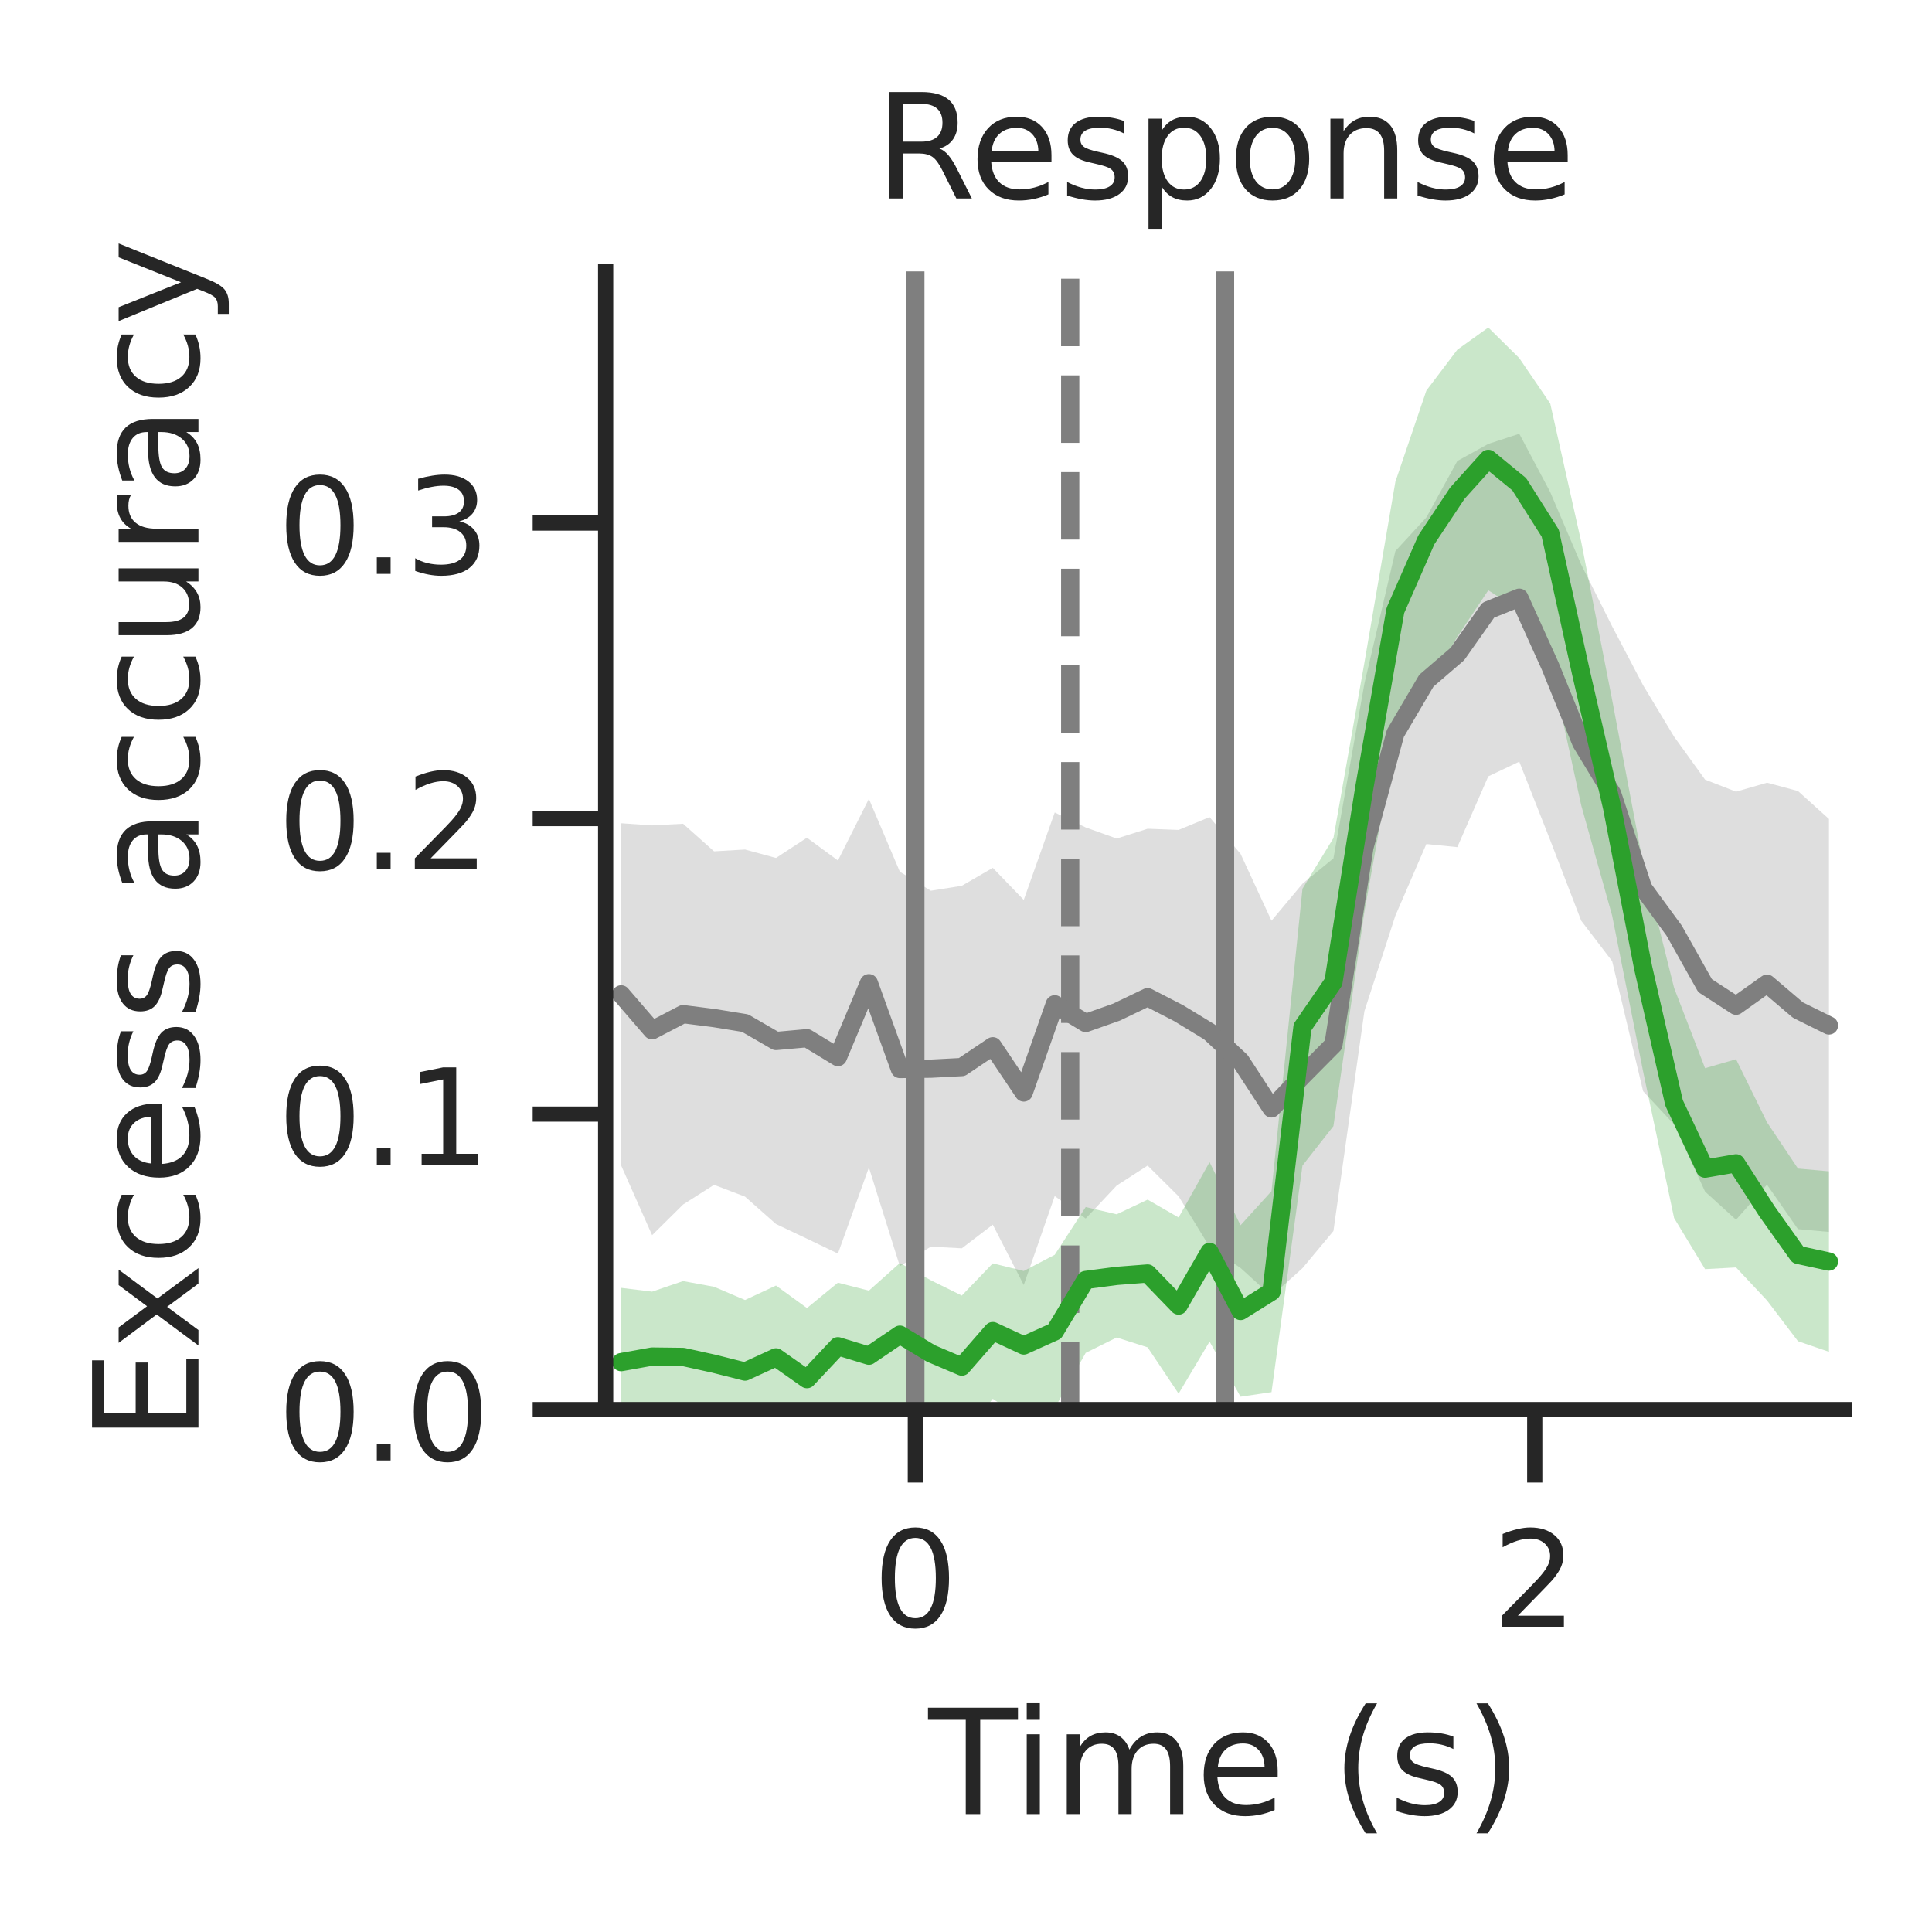
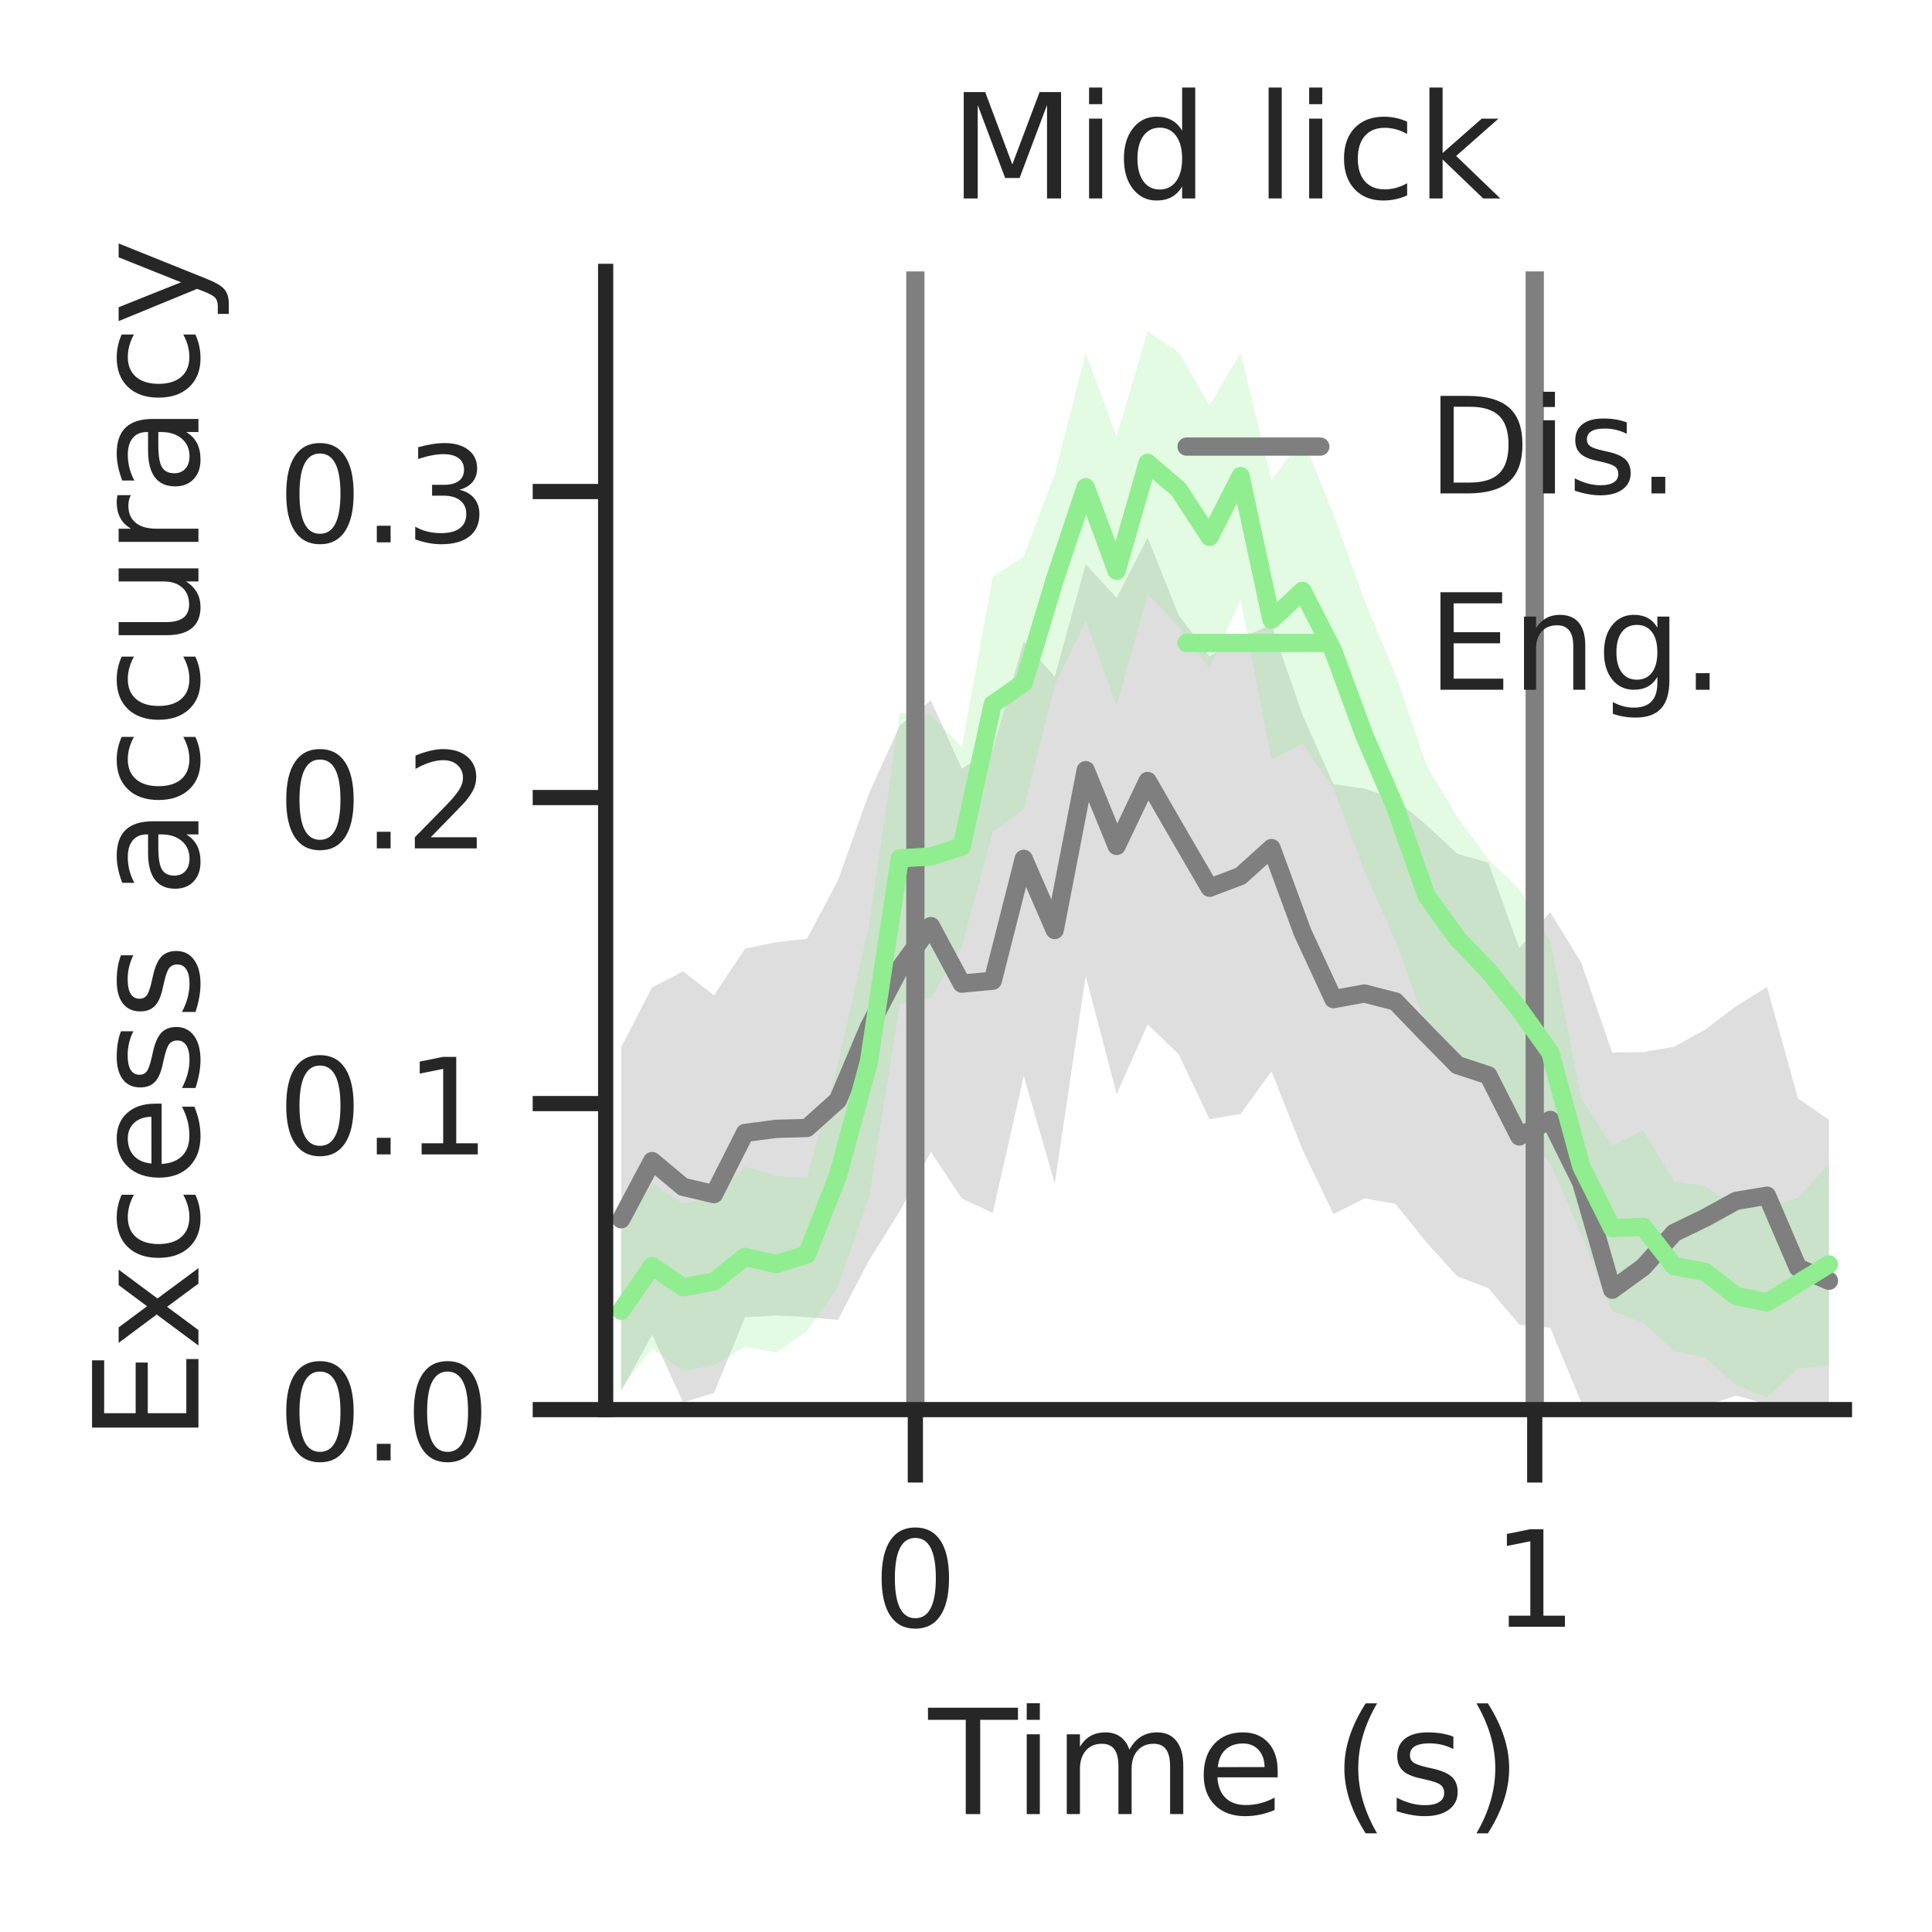
<svg xmlns="http://www.w3.org/2000/svg" xmlns:xlink="http://www.w3.org/1999/xlink" width="158.88pt" height="158.88pt" viewBox="0 0 158.88 158.88" version="1.1">
  <defs>
    <style type="text/css">*{stroke-linejoin: round; stroke-linecap: butt}</style>
  </defs>
  <g id="figure_1">
    <g id="patch_1">
      <path d="M 0 158.88  L 158.88 158.88  L 158.88 0  L 0 0  z " style="fill: #ffffff" />
    </g>
    <g id="axes_1">
      <g id="patch_2">
        <path d="M 49.807 115.92  L 151.68 115.92  L 151.68 22.318  L 49.807 22.318  z " style="fill: #ffffff" />
      </g>
      <g id="matplotlib.axis_1">
        <g id="xtick_1">
          <g id="line2d_1">
            <defs>
-               <path id="m0c5acce30c" d="M 0 0  L 0 6  " style="stroke: #262626; stroke-width: 1.25" />
-             </defs>
-             <g>
-               <use xlink:href="#m0c5acce30c" x="75.275" y="115.92" style="fill: #262626; stroke: #262626; stroke-width: 1.25" />
+               <path id="m851a37557c" d="M 0 0  L 0 6  " style="stroke: #262626; stroke-width: 1.25" />
+             </defs>
+             <g>
+               <use xlink:href="#m851a37557c" x="75.275" y="115.92" style="fill: #262626; stroke: #262626; stroke-width: 1.25" />
            </g>
          </g>
          <g id="text_1">
            <g style="fill: #262626" transform="translate(71.7759 133.7781) scale(0.11 -0.11)">
              <defs>
                <path id="DejaVuSans-30" d="M 2034 4250  Q 1547 4250 1301 3770  Q 1056 3291 1056 2328  Q 1056 1369 1301 889  Q 1547 409 2034 409  Q 2525 409 2770 889  Q 3016 1369 3016 2328  Q 3016 3291 2770 3770  Q 2525 4250 2034 4250  z M 2034 4750  Q 2819 4750 3233 4129  Q 3647 3509 3647 2328  Q 3647 1150 3233 529  Q 2819 -91 2034 -91  Q 1250 -91 836 529  Q 422 1150 422 2328  Q 422 3509 836 4129  Q 1250 4750 2034 4750  z " transform="scale(0.015625)" />
              </defs>
              <use xlink:href="#DejaVuSans-30" />
            </g>
          </g>
        </g>
        <g id="xtick_2">
          <g id="line2d_2">
            <g>
-               <use xlink:href="#m0c5acce30c" x="126.211" y="115.92" style="fill: #262626; stroke: #262626; stroke-width: 1.25" />
+               <use xlink:href="#m851a37557c" x="126.211" y="115.92" style="fill: #262626; stroke: #262626; stroke-width: 1.25" />
            </g>
          </g>
          <g id="text_2">
            <g style="fill: #262626" transform="translate(122.7121 133.7781) scale(0.11 -0.11)">
              <defs>
-                 <path id="DejaVuSans-32" d="M 1228 531  L 3431 531  L 3431 0  L 469 0  L 469 531  Q 828 903 1448 1529  Q 2069 2156 2228 2338  Q 2531 2678 2651 2914  Q 2772 3150 2772 3378  Q 2772 3750 2511 3984  Q 2250 4219 1831 4219  Q 1534 4219 1204 4116  Q 875 4013 500 3803  L 500 4441  Q 881 4594 1212 4672  Q 1544 4750 1819 4750  Q 2544 4750 2975 4387  Q 3406 4025 3406 3419  Q 3406 3131 3298 2873  Q 3191 2616 2906 2266  Q 2828 2175 2409 1742  Q 1991 1309 1228 531  z " transform="scale(0.015625)" />
-               </defs>
-               <use xlink:href="#DejaVuSans-32" />
+                 <path id="DejaVuSans-31" d="M 794 531  L 1825 531  L 1825 4091  L 703 3866  L 703 4441  L 1819 4666  L 2450 4666  L 2450 531  L 3481 531  L 3481 0  L 794 0  L 794 531  z " transform="scale(0.015625)" />
+               </defs>
+               <use xlink:href="#DejaVuSans-31" />
            </g>
          </g>
        </g>
        <g id="text_3">
          <g style="fill: #262626" transform="translate(76.34867 149.1839) scale(0.12 -0.12)">
            <defs>
              <path id="DejaVuSans-54" d="M -19 4666  L 3928 4666  L 3928 4134  L 2272 4134  L 2272 0  L 1638 0  L 1638 4134  L -19 4134  L -19 4666  z " transform="scale(0.015625)" />
              <path id="DejaVuSans-69" d="M 603 3500  L 1178 3500  L 1178 0  L 603 0  L 603 3500  z M 603 4863  L 1178 4863  L 1178 4134  L 603 4134  L 603 4863  z " transform="scale(0.015625)" />
              <path id="DejaVuSans-6d" d="M 3328 2828  Q 3544 3216 3844 3400  Q 4144 3584 4550 3584  Q 5097 3584 5394 3201  Q 5691 2819 5691 2113  L 5691 0  L 5113 0  L 5113 2094  Q 5113 2597 4934 2840  Q 4756 3084 4391 3084  Q 3944 3084 3684 2787  Q 3425 2491 3425 1978  L 3425 0  L 2847 0  L 2847 2094  Q 2847 2600 2669 2842  Q 2491 3084 2119 3084  Q 1678 3084 1418 2786  Q 1159 2488 1159 1978  L 1159 0  L 581 0  L 581 3500  L 1159 3500  L 1159 2956  Q 1356 3278 1631 3431  Q 1906 3584 2284 3584  Q 2666 3584 2933 3390  Q 3200 3197 3328 2828  z " transform="scale(0.015625)" />
              <path id="DejaVuSans-65" d="M 3597 1894  L 3597 1613  L 953 1613  Q 991 1019 1311 708  Q 1631 397 2203 397  Q 2534 397 2845 478  Q 3156 559 3463 722  L 3463 178  Q 3153 47 2828 -22  Q 2503 -91 2169 -91  Q 1331 -91 842 396  Q 353 884 353 1716  Q 353 2575 817 3079  Q 1281 3584 2069 3584  Q 2775 3584 3186 3129  Q 3597 2675 3597 1894  z M 3022 2063  Q 3016 2534 2758 2815  Q 2500 3097 2075 3097  Q 1594 3097 1305 2825  Q 1016 2553 972 2059  L 3022 2063  z " transform="scale(0.015625)" />
              <path id="DejaVuSans-20" transform="scale(0.015625)" />
              <path id="DejaVuSans-28" d="M 1984 4856  Q 1566 4138 1362 3434  Q 1159 2731 1159 2009  Q 1159 1288 1364 580  Q 1569 -128 1984 -844  L 1484 -844  Q 1016 -109 783 600  Q 550 1309 550 2009  Q 550 2706 781 3412  Q 1013 4119 1484 4856  L 1984 4856  z " transform="scale(0.015625)" />
              <path id="DejaVuSans-73" d="M 2834 3397  L 2834 2853  Q 2591 2978 2328 3040  Q 2066 3103 1784 3103  Q 1356 3103 1142 2972  Q 928 2841 928 2578  Q 928 2378 1081 2264  Q 1234 2150 1697 2047  L 1894 2003  Q 2506 1872 2764 1633  Q 3022 1394 3022 966  Q 3022 478 2636 193  Q 2250 -91 1575 -91  Q 1294 -91 989 -36  Q 684 19 347 128  L 347 722  Q 666 556 975 473  Q 1284 391 1588 391  Q 1994 391 2212 530  Q 2431 669 2431 922  Q 2431 1156 2273 1281  Q 2116 1406 1581 1522  L 1381 1569  Q 847 1681 609 1914  Q 372 2147 372 2553  Q 372 3047 722 3315  Q 1072 3584 1716 3584  Q 2034 3584 2315 3537  Q 2597 3491 2834 3397  z " transform="scale(0.015625)" />
              <path id="DejaVuSans-29" d="M 513 4856  L 1013 4856  Q 1481 4119 1714 3412  Q 1947 2706 1947 2009  Q 1947 1309 1714 600  Q 1481 -109 1013 -844  L 513 -844  Q 928 -128 1133 580  Q 1338 1288 1338 2009  Q 1338 2731 1133 3434  Q 928 4138 513 4856  z " transform="scale(0.015625)" />
            </defs>
            <use xlink:href="#DejaVuSans-54" />
            <use xlink:href="#DejaVuSans-69" transform="translate(57.95898 0)" />
            <use xlink:href="#DejaVuSans-6d" transform="translate(85.74219 0)" />
            <use xlink:href="#DejaVuSans-65" transform="translate(183.1543 0)" />
            <use xlink:href="#DejaVuSans-20" transform="translate(244.6777 0)" />
            <use xlink:href="#DejaVuSans-28" transform="translate(276.4648 0)" />
            <use xlink:href="#DejaVuSans-73" transform="translate(315.4785 0)" />
            <use xlink:href="#DejaVuSans-29" transform="translate(367.5781 0)" />
          </g>
        </g>
      </g>
      <g id="matplotlib.axis_2">
        <g id="ytick_1">
          <g id="line2d_3">
            <defs>
-               <path id="m7189554447" d="M 0 0  L -6 0  " style="stroke: #262626; stroke-width: 1.25" />
-             </defs>
-             <g>
-               <use xlink:href="#m7189554447" x="49.807" y="115.92" style="fill: #262626; stroke: #262626; stroke-width: 1.25" />
+               <path id="m9c60242f4e" d="M 0 0  L -6 0  " style="stroke: #262626; stroke-width: 1.25" />
+             </defs>
+             <g>
+               <use xlink:href="#m9c60242f4e" x="49.807" y="115.92" style="fill: #262626; stroke: #262626; stroke-width: 1.25" />
            </g>
          </g>
          <g id="text_4">
            <g style="fill: #262626" transform="translate(22.81375 120.099) scale(0.11 -0.11)">
              <defs>
                <path id="DejaVuSans-2e" d="M 684 794  L 1344 794  L 1344 0  L 684 0  L 684 794  z " transform="scale(0.015625)" />
              </defs>
              <use xlink:href="#DejaVuSans-30" />
              <use xlink:href="#DejaVuSans-2e" transform="translate(63.62305 0)" />
              <use xlink:href="#DejaVuSans-30" transform="translate(95.41016 0)" />
            </g>
          </g>
        </g>
        <g id="ytick_2">
          <g id="line2d_4">
            <g>
-               <use xlink:href="#m7189554447" x="49.807" y="91.618" style="fill: #262626; stroke: #262626; stroke-width: 1.25" />
+               <use xlink:href="#m9c60242f4e" x="49.807" y="90.754" style="fill: #262626; stroke: #262626; stroke-width: 1.25" />
            </g>
          </g>
          <g id="text_5">
-             <g style="fill: #262626" transform="translate(22.81375 95.79756) scale(0.11 -0.11)">
-               <defs>
-                 <path id="DejaVuSans-31" d="M 794 531  L 1825 531  L 1825 4091  L 703 3866  L 703 4441  L 1819 4666  L 2450 4666  L 2450 531  L 3481 531  L 3481 0  L 794 0  L 794 531  z " transform="scale(0.015625)" />
-               </defs>
+             <g style="fill: #262626" transform="translate(22.81375 94.93283) scale(0.11 -0.11)">
              <use xlink:href="#DejaVuSans-30" />
              <use xlink:href="#DejaVuSans-2e" transform="translate(63.62305 0)" />
              <use xlink:href="#DejaVuSans-31" transform="translate(95.41016 0)" />
            </g>
          </g>
        </g>
        <g id="ytick_3">
          <g id="line2d_5">
            <g>
-               <use xlink:href="#m7189554447" x="49.807" y="67.317" style="fill: #262626; stroke: #262626; stroke-width: 1.25" />
+               <use xlink:href="#m9c60242f4e" x="49.807" y="65.588" style="fill: #262626; stroke: #262626; stroke-width: 1.25" />
            </g>
          </g>
          <g id="text_6">
-             <g style="fill: #262626" transform="translate(22.81375 71.49614) scale(0.11 -0.11)">
+             <g style="fill: #262626" transform="translate(22.81375 69.76669) scale(0.11 -0.11)">
+               <defs>
+                 <path id="DejaVuSans-32" d="M 1228 531  L 3431 531  L 3431 0  L 469 0  L 469 531  Q 828 903 1448 1529  Q 2069 2156 2228 2338  Q 2531 2678 2651 2914  Q 2772 3150 2772 3378  Q 2772 3750 2511 3984  Q 2250 4219 1831 4219  Q 1534 4219 1204 4116  Q 875 4013 500 3803  L 500 4441  Q 881 4594 1212 4672  Q 1544 4750 1819 4750  Q 2544 4750 2975 4387  Q 3406 4025 3406 3419  Q 3406 3131 3298 2873  Q 3191 2616 2906 2266  Q 2828 2175 2409 1742  Q 1991 1309 1228 531  z " transform="scale(0.015625)" />
+               </defs>
              <use xlink:href="#DejaVuSans-30" />
              <use xlink:href="#DejaVuSans-2e" transform="translate(63.62305 0)" />
              <use xlink:href="#DejaVuSans-32" transform="translate(95.41016 0)" />
            </g>
          </g>
        </g>
        <g id="ytick_4">
          <g id="line2d_6">
            <g>
-               <use xlink:href="#m7189554447" x="49.807" y="43.016" style="fill: #262626; stroke: #262626; stroke-width: 1.25" />
+               <use xlink:href="#m9c60242f4e" x="49.807" y="40.421" style="fill: #262626; stroke: #262626; stroke-width: 1.25" />
            </g>
          </g>
          <g id="text_7">
-             <g style="fill: #262626" transform="translate(22.81375 47.19472) scale(0.11 -0.11)">
+             <g style="fill: #262626" transform="translate(22.81375 44.60056) scale(0.11 -0.11)">
              <defs>
                <path id="DejaVuSans-33" d="M 2597 2516  Q 3050 2419 3304 2112  Q 3559 1806 3559 1356  Q 3559 666 3084 287  Q 2609 -91 1734 -91  Q 1441 -91 1130 -33  Q 819 25 488 141  L 488 750  Q 750 597 1062 519  Q 1375 441 1716 441  Q 2309 441 2620 675  Q 2931 909 2931 1356  Q 2931 1769 2642 2001  Q 2353 2234 1838 2234  L 1294 2234  L 1294 2753  L 1863 2753  Q 2328 2753 2575 2939  Q 2822 3125 2822 3475  Q 2822 3834 2567 4026  Q 2313 4219 1838 4219  Q 1578 4219 1281 4162  Q 984 4106 628 3988  L 628 4550  Q 988 4650 1302 4700  Q 1616 4750 1894 4750  Q 2613 4750 3031 4423  Q 3450 4097 3450 3541  Q 3450 3153 3228 2886  Q 3006 2619 2597 2516  z " transform="scale(0.015625)" />
              </defs>
              <use xlink:href="#DejaVuSans-30" />
              <use xlink:href="#DejaVuSans-2e" transform="translate(63.62305 0)" />
              <use xlink:href="#DejaVuSans-33" transform="translate(95.41016 0)" />
            </g>
          </g>
        </g>
        <g id="text_8">
          <g style="fill: #262626" transform="translate(16.31812 118.5768) rotate(-90) scale(0.12 -0.12)">
            <defs>
              <path id="DejaVuSans-45" d="M 628 4666  L 3578 4666  L 3578 4134  L 1259 4134  L 1259 2753  L 3481 2753  L 3481 2222  L 1259 2222  L 1259 531  L 3634 531  L 3634 0  L 628 0  L 628 4666  z " transform="scale(0.015625)" />
              <path id="DejaVuSans-78" d="M 3513 3500  L 2247 1797  L 3578 0  L 2900 0  L 1881 1375  L 863 0  L 184 0  L 1544 1831  L 300 3500  L 978 3500  L 1906 2253  L 2834 3500  L 3513 3500  z " transform="scale(0.015625)" />
              <path id="DejaVuSans-63" d="M 3122 3366  L 3122 2828  Q 2878 2963 2633 3030  Q 2388 3097 2138 3097  Q 1578 3097 1268 2742  Q 959 2388 959 1747  Q 959 1106 1268 751  Q 1578 397 2138 397  Q 2388 397 2633 464  Q 2878 531 3122 666  L 3122 134  Q 2881 22 2623 -34  Q 2366 -91 2075 -91  Q 1284 -91 818 406  Q 353 903 353 1747  Q 353 2603 823 3093  Q 1294 3584 2113 3584  Q 2378 3584 2631 3529  Q 2884 3475 3122 3366  z " transform="scale(0.015625)" />
              <path id="DejaVuSans-61" d="M 2194 1759  Q 1497 1759 1228 1600  Q 959 1441 959 1056  Q 959 750 1161 570  Q 1363 391 1709 391  Q 2188 391 2477 730  Q 2766 1069 2766 1631  L 2766 1759  L 2194 1759  z M 3341 1997  L 3341 0  L 2766 0  L 2766 531  Q 2569 213 2275 61  Q 1981 -91 1556 -91  Q 1019 -91 701 211  Q 384 513 384 1019  Q 384 1609 779 1909  Q 1175 2209 1959 2209  L 2766 2209  L 2766 2266  Q 2766 2663 2505 2880  Q 2244 3097 1772 3097  Q 1472 3097 1187 3025  Q 903 2953 641 2809  L 641 3341  Q 956 3463 1253 3523  Q 1550 3584 1831 3584  Q 2591 3584 2966 3190  Q 3341 2797 3341 1997  z " transform="scale(0.015625)" />
              <path id="DejaVuSans-75" d="M 544 1381  L 544 3500  L 1119 3500  L 1119 1403  Q 1119 906 1312 657  Q 1506 409 1894 409  Q 2359 409 2629 706  Q 2900 1003 2900 1516  L 2900 3500  L 3475 3500  L 3475 0  L 2900 0  L 2900 538  Q 2691 219 2414 64  Q 2138 -91 1772 -91  Q 1169 -91 856 284  Q 544 659 544 1381  z M 1991 3584  L 1991 3584  z " transform="scale(0.015625)" />
              <path id="DejaVuSans-72" d="M 2631 2963  Q 2534 3019 2420 3045  Q 2306 3072 2169 3072  Q 1681 3072 1420 2755  Q 1159 2438 1159 1844  L 1159 0  L 581 0  L 581 3500  L 1159 3500  L 1159 2956  Q 1341 3275 1631 3429  Q 1922 3584 2338 3584  Q 2397 3584 2469 3576  Q 2541 3569 2628 3553  L 2631 2963  z " transform="scale(0.015625)" />
              <path id="DejaVuSans-79" d="M 2059 -325  Q 1816 -950 1584 -1140  Q 1353 -1331 966 -1331  L 506 -1331  L 506 -850  L 844 -850  Q 1081 -850 1212 -737  Q 1344 -625 1503 -206  L 1606 56  L 191 3500  L 800 3500  L 1894 763  L 2988 3500  L 3597 3500  L 2059 -325  z " transform="scale(0.015625)" />
            </defs>
            <use xlink:href="#DejaVuSans-45" />
            <use xlink:href="#DejaVuSans-78" transform="translate(63.18359 0)" />
            <use xlink:href="#DejaVuSans-63" transform="translate(120.6133 0)" />
            <use xlink:href="#DejaVuSans-65" transform="translate(175.5938 0)" />
            <use xlink:href="#DejaVuSans-73" transform="translate(237.1172 0)" />
            <use xlink:href="#DejaVuSans-73" transform="translate(289.2168 0)" />
            <use xlink:href="#DejaVuSans-20" transform="translate(341.3164 0)" />
            <use xlink:href="#DejaVuSans-61" transform="translate(373.1035 0)" />
            <use xlink:href="#DejaVuSans-63" transform="translate(434.3828 0)" />
            <use xlink:href="#DejaVuSans-63" transform="translate(489.3633 0)" />
            <use xlink:href="#DejaVuSans-75" transform="translate(544.3438 0)" />
            <use xlink:href="#DejaVuSans-72" transform="translate(607.7227 0)" />
            <use xlink:href="#DejaVuSans-61" transform="translate(648.8359 0)" />
            <use xlink:href="#DejaVuSans-63" transform="translate(710.1152 0)" />
            <use xlink:href="#DejaVuSans-79" transform="translate(765.0957 0)" />
          </g>
        </g>
      </g>
      <g id="FillBetweenPolyCollection_1">
-         <path d="M 51.081 67.701  L 51.081 95.844  L 53.627 101.577  L 56.174 99.056  L 58.721 97.435  L 61.268 98.408  L 63.815 100.659  L 66.361 101.866  L 68.908 103.09  L 71.455 96.012  L 74.002 104.13  L 76.549 102.517  L 79.095 102.657  L 81.642 100.712  L 84.189 105.676  L 86.736 98.361  L 89.283 100.207  L 91.83 97.497  L 94.376 95.854  L 96.923 98.382  L 99.47 102.537  L 102.017 104.273  L 104.564 106.587  L 107.11 104.291  L 109.657 101.236  L 112.204 83.155  L 114.751 75.3  L 117.298 69.411  L 119.844 69.666  L 122.391 63.844  L 124.938 62.637  L 127.485 69.101  L 130.032 75.716  L 132.578 79.043  L 135.125 89.739  L 137.672 92.469  L 140.219 97.994  L 142.766 100.307  L 145.312 97.426  L 147.859 101.08  L 150.406 101.309  L 150.406 67.349  L 150.406 67.349  L 147.859 65.051  L 145.312 64.368  L 142.766 65.104  L 140.219 64.114  L 137.672 60.583  L 135.125 56.357  L 132.578 51.508  L 130.032 46.435  L 127.485 40.468  L 124.938 35.67  L 122.391 36.506  L 119.844 37.911  L 117.298 42.549  L 114.751 45.317  L 112.204 56.219  L 109.657 70.588  L 107.11 72.675  L 104.564 75.717  L 102.017 70.214  L 99.47 67.197  L 96.923 68.251  L 94.376 68.154  L 91.83 68.96  L 89.283 68.046  L 86.736 66.816  L 84.189 74.007  L 81.642 71.369  L 79.095 72.845  L 76.549 73.251  L 74.002 71.69  L 71.455 65.695  L 68.908 70.766  L 66.361 68.891  L 63.815 70.556  L 61.268 69.862  L 58.721 70.012  L 56.174 67.743  L 53.627 67.877  L 51.081 67.701  z " clip-path="url(#pd3b1ac7c03)" style="fill: #7f7f7f; fill-opacity: 0.25" />
+         <path d="M 51.081 86.129  L 51.081 114.413  L 53.627 109.764  L 56.174 115.325  L 58.721 114.546  L 61.268 108.321  L 63.815 108.18  L 66.361 108.321  L 68.908 108.54  L 71.455 103.667  L 74.002 99.595  L 76.549 94.712  L 79.095 98.56  L 81.642 99.745  L 84.189 88.489  L 86.736 97.322  L 89.283 80.265  L 91.83 89.967  L 94.376 84.245  L 96.923 86.69  L 99.47 92.045  L 102.017 91.607  L 104.564 88.108  L 107.11 94.533  L 109.657 99.841  L 112.204 98.557  L 114.751 98.992  L 117.298 102.157  L 119.844 104.963  L 122.391 105.92  L 124.938 108.938  L 127.485 109.18  L 130.032 115.32  L 132.578 125.571  L 135.125 121.905  L 137.672 116.689  L 140.219 115.642  L 142.766 114.759  L 145.312 115.487  L 147.859 118.18  L 150.406 118.562  L 150.406 92.088  L 150.406 92.088  L 147.859 90.329  L 145.312 81.169  L 142.766 82.748  L 140.219 84.671  L 137.672 86.084  L 135.125 86.52  L 132.578 86.556  L 130.032 79.161  L 127.485 75.009  L 124.938 77.974  L 122.391 70.94  L 119.844 70.213  L 117.298 67.845  L 114.751 65.725  L 112.204 64.846  L 109.657 64.489  L 107.11 58.793  L 104.564 51.375  L 102.017 52.474  L 99.47 53.967  L 96.923 50.576  L 94.376 44.199  L 91.83 49.164  L 89.283 46.404  L 86.736 55.642  L 84.189 52.765  L 81.642 61.559  L 79.095 63.217  L 76.549 57.597  L 74.002 59.649  L 71.455 65.269  L 68.908 72.409  L 66.361 77.201  L 63.815 77.483  L 61.268 78.015  L 58.721 81.852  L 56.174 79.883  L 53.627 81.196  L 51.081 86.129  z " clip-path="url(#p6aaab6830a)" style="fill: #7f7f7f; fill-opacity: 0.25" />
      </g>
      <g id="FillBetweenPolyCollection_2">
-         <path d="M 51.081 105.909  L 51.081 118.122  L 53.627 116.896  L 56.174 117.827  L 58.721 118.482  L 61.268 118.681  L 63.815 117.533  L 66.361 119.261  L 68.908 115.937  L 71.455 116.837  L 74.002 115.651  L 76.549 117.317  L 79.095 118.225  L 81.642 115.032  L 84.189 116.776  L 86.736 115.805  L 89.283 111.256  L 91.83 109.992  L 94.376 110.802  L 96.923 114.608  L 99.47 110.329  L 102.017 114.86  L 104.564 114.486  L 107.11 95.853  L 109.657 92.607  L 112.204 74.973  L 114.751 60.783  L 117.298 56.663  L 119.844 52.366  L 122.391 48.542  L 124.938 50.203  L 127.485 54.504  L 130.032 66.227  L 132.578 75.305  L 135.125 88.121  L 137.672 100.169  L 140.219 104.369  L 142.766 104.229  L 145.312 106.945  L 147.859 110.296  L 150.406 111.167  L 150.406 96.326  L 150.406 96.326  L 147.859 96.097  L 145.312 92.293  L 142.766 87.106  L 140.219 87.844  L 137.672 81.242  L 135.125 71.04  L 132.578 57.564  L 130.032 44.552  L 127.485 33.186  L 124.938 29.45  L 122.391 26.934  L 119.844 28.759  L 117.298 32.123  L 114.751 39.617  L 112.204 54.493  L 109.657 68.92  L 107.11 73.085  L 104.564 97.955  L 102.017 100.762  L 99.47 95.569  L 96.923 100.12  L 94.376 98.654  L 91.83 99.859  L 89.283 99.263  L 86.736 103.189  L 84.189 104.521  L 81.642 103.895  L 79.095 106.543  L 76.549 105.285  L 74.002 103.866  L 71.455 106.139  L 68.908 105.483  L 66.361 107.57  L 63.815 105.72  L 61.268 106.907  L 58.721 105.82  L 56.174 105.351  L 53.627 106.221  L 51.081 105.909  z " clip-path="url(#pd3b1ac7c03)" style="fill: #2ca02c; fill-opacity: 0.25" />
+         <path d="M 51.081 101.438  L 51.081 114.134  L 53.627 110.909  L 56.174 112.759  L 58.721 112.259  L 61.268 110.75  L 63.815 111.222  L 66.361 109.464  L 68.908 105.833  L 71.455 98.469  L 74.002 82.566  L 76.549 82.09  L 79.095 77.784  L 81.642 68.399  L 84.189 66.538  L 86.736 56.362  L 89.283 51.052  L 91.83 58.005  L 94.376 48.895  L 96.923 51.525  L 99.47 54.964  L 102.017 49.291  L 104.564 62.42  L 107.11 61.164  L 109.657 64.858  L 112.204 71.615  L 114.751 77.344  L 117.298 84.35  L 119.844 87.184  L 122.391 88.985  L 124.938 92.875  L 127.485 95.688  L 130.032 101.473  L 132.578 107.8  L 135.125 108.784  L 137.672 111.114  L 140.219 111.624  L 142.766 113.9  L 145.312 114.91  L 147.859 112.545  L 150.406 112.271  L 150.406 95.68  L 150.406 95.68  L 147.859 98.528  L 145.312 99.31  L 142.766 99.247  L 140.219 97.559  L 137.672 97.128  L 135.125 92.987  L 132.578 94.2  L 130.032 90.341  L 127.485 77.413  L 124.938 73.107  L 122.391 70.662  L 119.844 67.178  L 117.298 62.913  L 114.751 55.448  L 112.204 49.362  L 109.657 42.284  L 107.11 36.006  L 104.564 39.52  L 102.017 29.018  L 99.47 33.343  L 96.923 28.969  L 94.376 27.235  L 91.83 35.877  L 89.283 29.07  L 86.736 39.022  L 84.189 45.763  L 81.642 47.427  L 79.095 61.436  L 76.549 58.786  L 74.002 58.608  L 71.455 76.173  L 68.908 87.52  L 66.361 96.882  L 63.815 96.695  L 61.268 95.967  L 58.721 98.511  L 56.174 98.967  L 53.627 97.318  L 51.081 101.438  z " clip-path="url(#p6aaab6830a)" style="fill: #90ee90; fill-opacity: 0.25" />
      </g>
      <g id="line2d_7">
-         <path d="M 75.275 115.92  L 75.275 22.318  " clip-path="url(#pd3b1ac7c03)" style="fill: none; stroke: #7f7f7f; stroke-width: 1.5; stroke-linecap: round" />
+         <path d="M 75.275 115.92  L 75.275 22.318  " clip-path="url(#p6aaab6830a)" style="fill: none; stroke: #7f7f7f; stroke-width: 1.5; stroke-linecap: round" />
      </g>
      <g id="line2d_8">
-         <path d="M 88.009 115.92  L 88.009 22.318  " clip-path="url(#pd3b1ac7c03)" style="fill: none; stroke-dasharray: 5.55,2.4; stroke-dashoffset: 0; stroke: #7f7f7f; stroke-width: 1.5" />
+         <path d="M 126.211 115.92  L 126.211 22.318  " clip-path="url(#p6aaab6830a)" style="fill: none; stroke: #7f7f7f; stroke-width: 1.5; stroke-linecap: round" />
      </g>
      <g id="line2d_9">
-         <path d="M 100.743 115.92  L 100.743 22.318  " clip-path="url(#pd3b1ac7c03)" style="fill: none; stroke: #7f7f7f; stroke-width: 1.5; stroke-linecap: round" />
+         <path d="M 51.081 100.271  L 53.627 95.48  L 56.174 97.604  L 58.721 98.199  L 61.268 93.168  L 63.815 92.832  L 66.361 92.761  L 68.908 90.474  L 71.455 84.468  L 74.002 79.622  L 76.549 76.155  L 79.095 80.889  L 81.642 80.652  L 84.189 70.627  L 86.736 76.482  L 89.283 63.334  L 91.83 69.566  L 94.376 64.222  L 96.923 68.633  L 99.47 73.006  L 102.017 72.041  L 104.564 69.741  L 107.11 76.663  L 109.657 82.165  L 112.204 81.702  L 114.751 82.358  L 117.298 85.001  L 119.844 87.588  L 122.391 88.43  L 124.938 93.456  L 127.485 92.095  L 130.032 97.24  L 132.578 106.063  L 135.125 104.213  L 137.672 101.386  L 140.219 100.156  L 142.766 98.754  L 145.312 98.328  L 147.859 104.255  L 150.406 105.325  " clip-path="url(#p6aaab6830a)" style="fill: none; stroke: #7f7f7f; stroke-width: 1.5; stroke-linecap: round" />
      </g>
      <g id="line2d_10">
-         <path d="M 51.081 81.773  L 53.627 84.727  L 56.174 83.399  L 58.721 83.723  L 61.268 84.135  L 63.815 85.607  L 66.361 85.378  L 68.908 86.928  L 71.455 80.854  L 74.002 87.91  L 76.549 87.884  L 79.095 87.751  L 81.642 86.041  L 84.189 89.841  L 86.736 82.589  L 89.283 84.127  L 91.83 83.228  L 94.376 82.004  L 96.923 83.316  L 99.47 84.867  L 102.017 87.243  L 104.564 91.152  L 107.11 88.483  L 109.657 85.912  L 112.204 69.687  L 114.751 60.308  L 117.298 55.98  L 119.844 53.788  L 122.391 50.175  L 124.938 49.153  L 127.485 54.785  L 130.032 61.075  L 132.578 65.275  L 135.125 73.048  L 137.672 76.526  L 140.219 81.054  L 142.766 82.705  L 145.312 80.897  L 147.859 83.066  L 150.406 84.329  " clip-path="url(#pd3b1ac7c03)" style="fill: none; stroke: #7f7f7f; stroke-width: 1.5; stroke-linecap: round" />
-       </g>
-       <g id="line2d_11">
-         <path d="M 51.081 112.016  L 53.627 111.559  L 56.174 111.589  L 58.721 112.151  L 61.268 112.794  L 63.815 111.626  L 66.361 113.416  L 68.908 110.71  L 71.455 111.488  L 74.002 109.759  L 76.549 111.301  L 79.095 112.384  L 81.642 109.463  L 84.189 110.648  L 86.736 109.497  L 89.283 105.26  L 91.83 104.926  L 94.376 104.728  L 96.923 107.364  L 99.47 102.949  L 102.017 107.811  L 104.564 106.221  L 107.11 84.469  L 109.657 80.763  L 112.204 64.733  L 114.751 50.2  L 117.298 44.393  L 119.844 40.563  L 122.391 37.738  L 124.938 39.826  L 127.485 43.845  L 130.032 55.39  L 132.578 66.434  L 135.125 79.581  L 137.672 90.706  L 140.219 96.106  L 142.766 95.667  L 145.312 99.619  L 147.859 103.196  L 150.406 103.746  " clip-path="url(#pd3b1ac7c03)" style="fill: none; stroke: #2ca02c; stroke-width: 1.5; stroke-linecap: round" />
+         <path d="M 51.081 107.786  L 53.627 104.113  L 56.174 105.863  L 58.721 105.385  L 61.268 103.359  L 63.815 103.958  L 66.361 103.173  L 68.908 96.677  L 71.455 87.321  L 74.002 70.587  L 76.549 70.438  L 79.095 69.61  L 81.642 57.913  L 84.189 56.15  L 86.736 47.692  L 89.283 40.061  L 91.83 46.941  L 94.376 38.065  L 96.923 40.247  L 99.47 44.154  L 102.017 39.154  L 104.564 50.97  L 107.11 48.585  L 109.657 53.571  L 112.204 60.488  L 114.751 66.396  L 117.298 73.632  L 119.844 77.181  L 122.391 79.824  L 124.938 82.991  L 127.485 86.551  L 130.032 95.907  L 132.578 101  L 135.125 100.885  L 137.672 104.121  L 140.219 104.592  L 142.766 106.574  L 145.312 107.11  L 147.859 105.537  L 150.406 103.976  " clip-path="url(#p6aaab6830a)" style="fill: none; stroke: #90ee90; stroke-width: 1.5; stroke-linecap: round" />
      </g>
      <g id="patch_3">
        <path d="M 49.807 115.92  L 49.807 22.318  " style="fill: none; stroke: #262626; stroke-width: 1.25; stroke-linejoin: miter; stroke-linecap: square" />
      </g>
      <g id="patch_4">
        <path d="M 49.807 115.92  L 151.68 115.92  " style="fill: none; stroke: #262626; stroke-width: 1.25; stroke-linejoin: miter; stroke-linecap: square" />
      </g>
      <g id="text_9">
-         <g style="fill: #262626" transform="translate(71.92648 16.31812) scale(0.12 -0.12)">
+         <g style="fill: #262626" transform="translate(78.07648 16.31812) scale(0.12 -0.12)">
          <defs>
-             <path id="DejaVuSans-52" d="M 2841 2188  Q 3044 2119 3236 1894  Q 3428 1669 3622 1275  L 4263 0  L 3584 0  L 2988 1197  Q 2756 1666 2539 1819  Q 2322 1972 1947 1972  L 1259 1972  L 1259 0  L 628 0  L 628 4666  L 2053 4666  Q 2853 4666 3247 4331  Q 3641 3997 3641 3322  Q 3641 2881 3436 2590  Q 3231 2300 2841 2188  z M 1259 4147  L 1259 2491  L 2053 2491  Q 2509 2491 2742 2702  Q 2975 2913 2975 3322  Q 2975 3731 2742 3939  Q 2509 4147 2053 4147  L 1259 4147  z " transform="scale(0.015625)" />
-             <path id="DejaVuSans-70" d="M 1159 525  L 1159 -1331  L 581 -1331  L 581 3500  L 1159 3500  L 1159 2969  Q 1341 3281 1617 3432  Q 1894 3584 2278 3584  Q 2916 3584 3314 3078  Q 3713 2572 3713 1747  Q 3713 922 3314 415  Q 2916 -91 2278 -91  Q 1894 -91 1617 61  Q 1341 213 1159 525  z M 3116 1747  Q 3116 2381 2855 2742  Q 2594 3103 2138 3103  Q 1681 3103 1420 2742  Q 1159 2381 1159 1747  Q 1159 1113 1420 752  Q 1681 391 2138 391  Q 2594 391 2855 752  Q 3116 1113 3116 1747  z " transform="scale(0.015625)" />
-             <path id="DejaVuSans-6f" d="M 1959 3097  Q 1497 3097 1228 2736  Q 959 2375 959 1747  Q 959 1119 1226 758  Q 1494 397 1959 397  Q 2419 397 2687 759  Q 2956 1122 2956 1747  Q 2956 2369 2687 2733  Q 2419 3097 1959 3097  z M 1959 3584  Q 2709 3584 3137 3096  Q 3566 2609 3566 1747  Q 3566 888 3137 398  Q 2709 -91 1959 -91  Q 1206 -91 779 398  Q 353 888 353 1747  Q 353 2609 779 3096  Q 1206 3584 1959 3584  z " transform="scale(0.015625)" />
-             <path id="DejaVuSans-6e" d="M 3513 2113  L 3513 0  L 2938 0  L 2938 2094  Q 2938 2591 2744 2837  Q 2550 3084 2163 3084  Q 1697 3084 1428 2787  Q 1159 2491 1159 1978  L 1159 0  L 581 0  L 581 3500  L 1159 3500  L 1159 2956  Q 1366 3272 1645 3428  Q 1925 3584 2291 3584  Q 2894 3584 3203 3211  Q 3513 2838 3513 2113  z " transform="scale(0.015625)" />
+             <path id="DejaVuSans-4d" d="M 628 4666  L 1569 4666  L 2759 1491  L 3956 4666  L 4897 4666  L 4897 0  L 4281 0  L 4281 4097  L 3078 897  L 2444 897  L 1241 4097  L 1241 0  L 628 0  L 628 4666  z " transform="scale(0.015625)" />
+             <path id="DejaVuSans-64" d="M 2906 2969  L 2906 4863  L 3481 4863  L 3481 0  L 2906 0  L 2906 525  Q 2725 213 2448 61  Q 2172 -91 1784 -91  Q 1150 -91 751 415  Q 353 922 353 1747  Q 353 2572 751 3078  Q 1150 3584 1784 3584  Q 2172 3584 2448 3432  Q 2725 3281 2906 2969  z M 947 1747  Q 947 1113 1208 752  Q 1469 391 1925 391  Q 2381 391 2643 752  Q 2906 1113 2906 1747  Q 2906 2381 2643 2742  Q 2381 3103 1925 3103  Q 1469 3103 1208 2742  Q 947 2381 947 1747  z " transform="scale(0.015625)" />
+             <path id="DejaVuSans-6c" d="M 603 4863  L 1178 4863  L 1178 0  L 603 0  L 603 4863  z " transform="scale(0.015625)" />
+             <path id="DejaVuSans-6b" d="M 581 4863  L 1159 4863  L 1159 1991  L 2875 3500  L 3609 3500  L 1753 1863  L 3688 0  L 2938 0  L 1159 1709  L 1159 0  L 581 0  L 581 4863  z " transform="scale(0.015625)" />
          </defs>
-           <use xlink:href="#DejaVuSans-52" />
-           <use xlink:href="#DejaVuSans-65" transform="translate(64.98242 0)" />
-           <use xlink:href="#DejaVuSans-73" transform="translate(126.5059 0)" />
-           <use xlink:href="#DejaVuSans-70" transform="translate(178.6055 0)" />
-           <use xlink:href="#DejaVuSans-6f" transform="translate(242.082 0)" />
-           <use xlink:href="#DejaVuSans-6e" transform="translate(303.2637 0)" />
-           <use xlink:href="#DejaVuSans-73" transform="translate(366.6426 0)" />
-           <use xlink:href="#DejaVuSans-65" transform="translate(418.7422 0)" />
+           <use xlink:href="#DejaVuSans-4d" />
+           <use xlink:href="#DejaVuSans-69" transform="translate(86.2793 0)" />
+           <use xlink:href="#DejaVuSans-64" transform="translate(114.0625 0)" />
+           <use xlink:href="#DejaVuSans-20" transform="translate(177.5391 0)" />
+           <use xlink:href="#DejaVuSans-6c" transform="translate(209.3262 0)" />
+           <use xlink:href="#DejaVuSans-69" transform="translate(237.1094 0)" />
+           <use xlink:href="#DejaVuSans-63" transform="translate(264.8926 0)" />
+           <use xlink:href="#DejaVuSans-6b" transform="translate(319.873 0)" />
+         </g>
+       </g>
+       <g id="legend_1">
+         <g id="line2d_11">
+           <path d="M 97.578 36.726  L 103.078 36.726  L 108.578 36.726  " style="fill: none; stroke: #7f7f7f; stroke-width: 1.5; stroke-linecap: round" />
+         </g>
+         <g id="text_10">
+           <g style="fill: #262626" transform="translate(117.3784 40.57641) scale(0.11 -0.11)">
+             <defs>
+               <path id="DejaVuSans-44" d="M 1259 4147  L 1259 519  L 2022 519  Q 2988 519 3436 956  Q 3884 1394 3884 2338  Q 3884 3275 3436 3711  Q 2988 4147 2022 4147  L 1259 4147  z M 628 4666  L 1925 4666  Q 3281 4666 3915 4102  Q 4550 3538 4550 2338  Q 4550 1131 3912 565  Q 3275 0 1925 0  L 628 0  L 628 4666  z " transform="scale(0.015625)" />
+             </defs>
+             <use xlink:href="#DejaVuSans-44" />
+             <use xlink:href="#DejaVuSans-69" transform="translate(77.00195 0)" />
+             <use xlink:href="#DejaVuSans-73" transform="translate(104.7852 0)" />
+             <use xlink:href="#DejaVuSans-2e" transform="translate(156.8848 0)" />
+           </g>
+         </g>
+         <g id="line2d_12">
+           <path d="M 97.578 52.872  L 103.078 52.872  L 108.578 52.872  " style="fill: none; stroke: #90ee90; stroke-width: 1.5; stroke-linecap: round" />
+         </g>
+         <g id="text_11">
+           <g style="fill: #262626" transform="translate(117.3784 56.72234) scale(0.11 -0.11)">
+             <defs>
+               <path id="DejaVuSans-6e" d="M 3513 2113  L 3513 0  L 2938 0  L 2938 2094  Q 2938 2591 2744 2837  Q 2550 3084 2163 3084  Q 1697 3084 1428 2787  Q 1159 2491 1159 1978  L 1159 0  L 581 0  L 581 3500  L 1159 3500  L 1159 2956  Q 1366 3272 1645 3428  Q 1925 3584 2291 3584  Q 2894 3584 3203 3211  Q 3513 2838 3513 2113  z " transform="scale(0.015625)" />
+               <path id="DejaVuSans-67" d="M 2906 1791  Q 2906 2416 2648 2759  Q 2391 3103 1925 3103  Q 1463 3103 1205 2759  Q 947 2416 947 1791  Q 947 1169 1205 825  Q 1463 481 1925 481  Q 2391 481 2648 825  Q 2906 1169 2906 1791  z M 3481 434  Q 3481 -459 3084 -895  Q 2688 -1331 1869 -1331  Q 1566 -1331 1297 -1286  Q 1028 -1241 775 -1147  L 775 -588  Q 1028 -725 1275 -790  Q 1522 -856 1778 -856  Q 2344 -856 2625 -561  Q 2906 -266 2906 331  L 2906 616  Q 2728 306 2450 153  Q 2172 0 1784 0  Q 1141 0 747 490  Q 353 981 353 1791  Q 353 2603 747 3093  Q 1141 3584 1784 3584  Q 2172 3584 2450 3431  Q 2728 3278 2906 2969  L 2906 3500  L 3481 3500  L 3481 434  z " transform="scale(0.015625)" />
+             </defs>
+             <use xlink:href="#DejaVuSans-45" />
+             <use xlink:href="#DejaVuSans-6e" transform="translate(63.18359 0)" />
+             <use xlink:href="#DejaVuSans-67" transform="translate(126.5625 0)" />
+             <use xlink:href="#DejaVuSans-2e" transform="translate(190.0391 0)" />
+           </g>
        </g>
      </g>
    </g>
  </g>
  <defs>
-     <clipPath id="pd3b1ac7c03">
+     <clipPath id="p6aaab6830a">
      <rect x="49.807" y="22.318" width="101.872" height="93.602" />
    </clipPath>
  </defs>
</svg>
